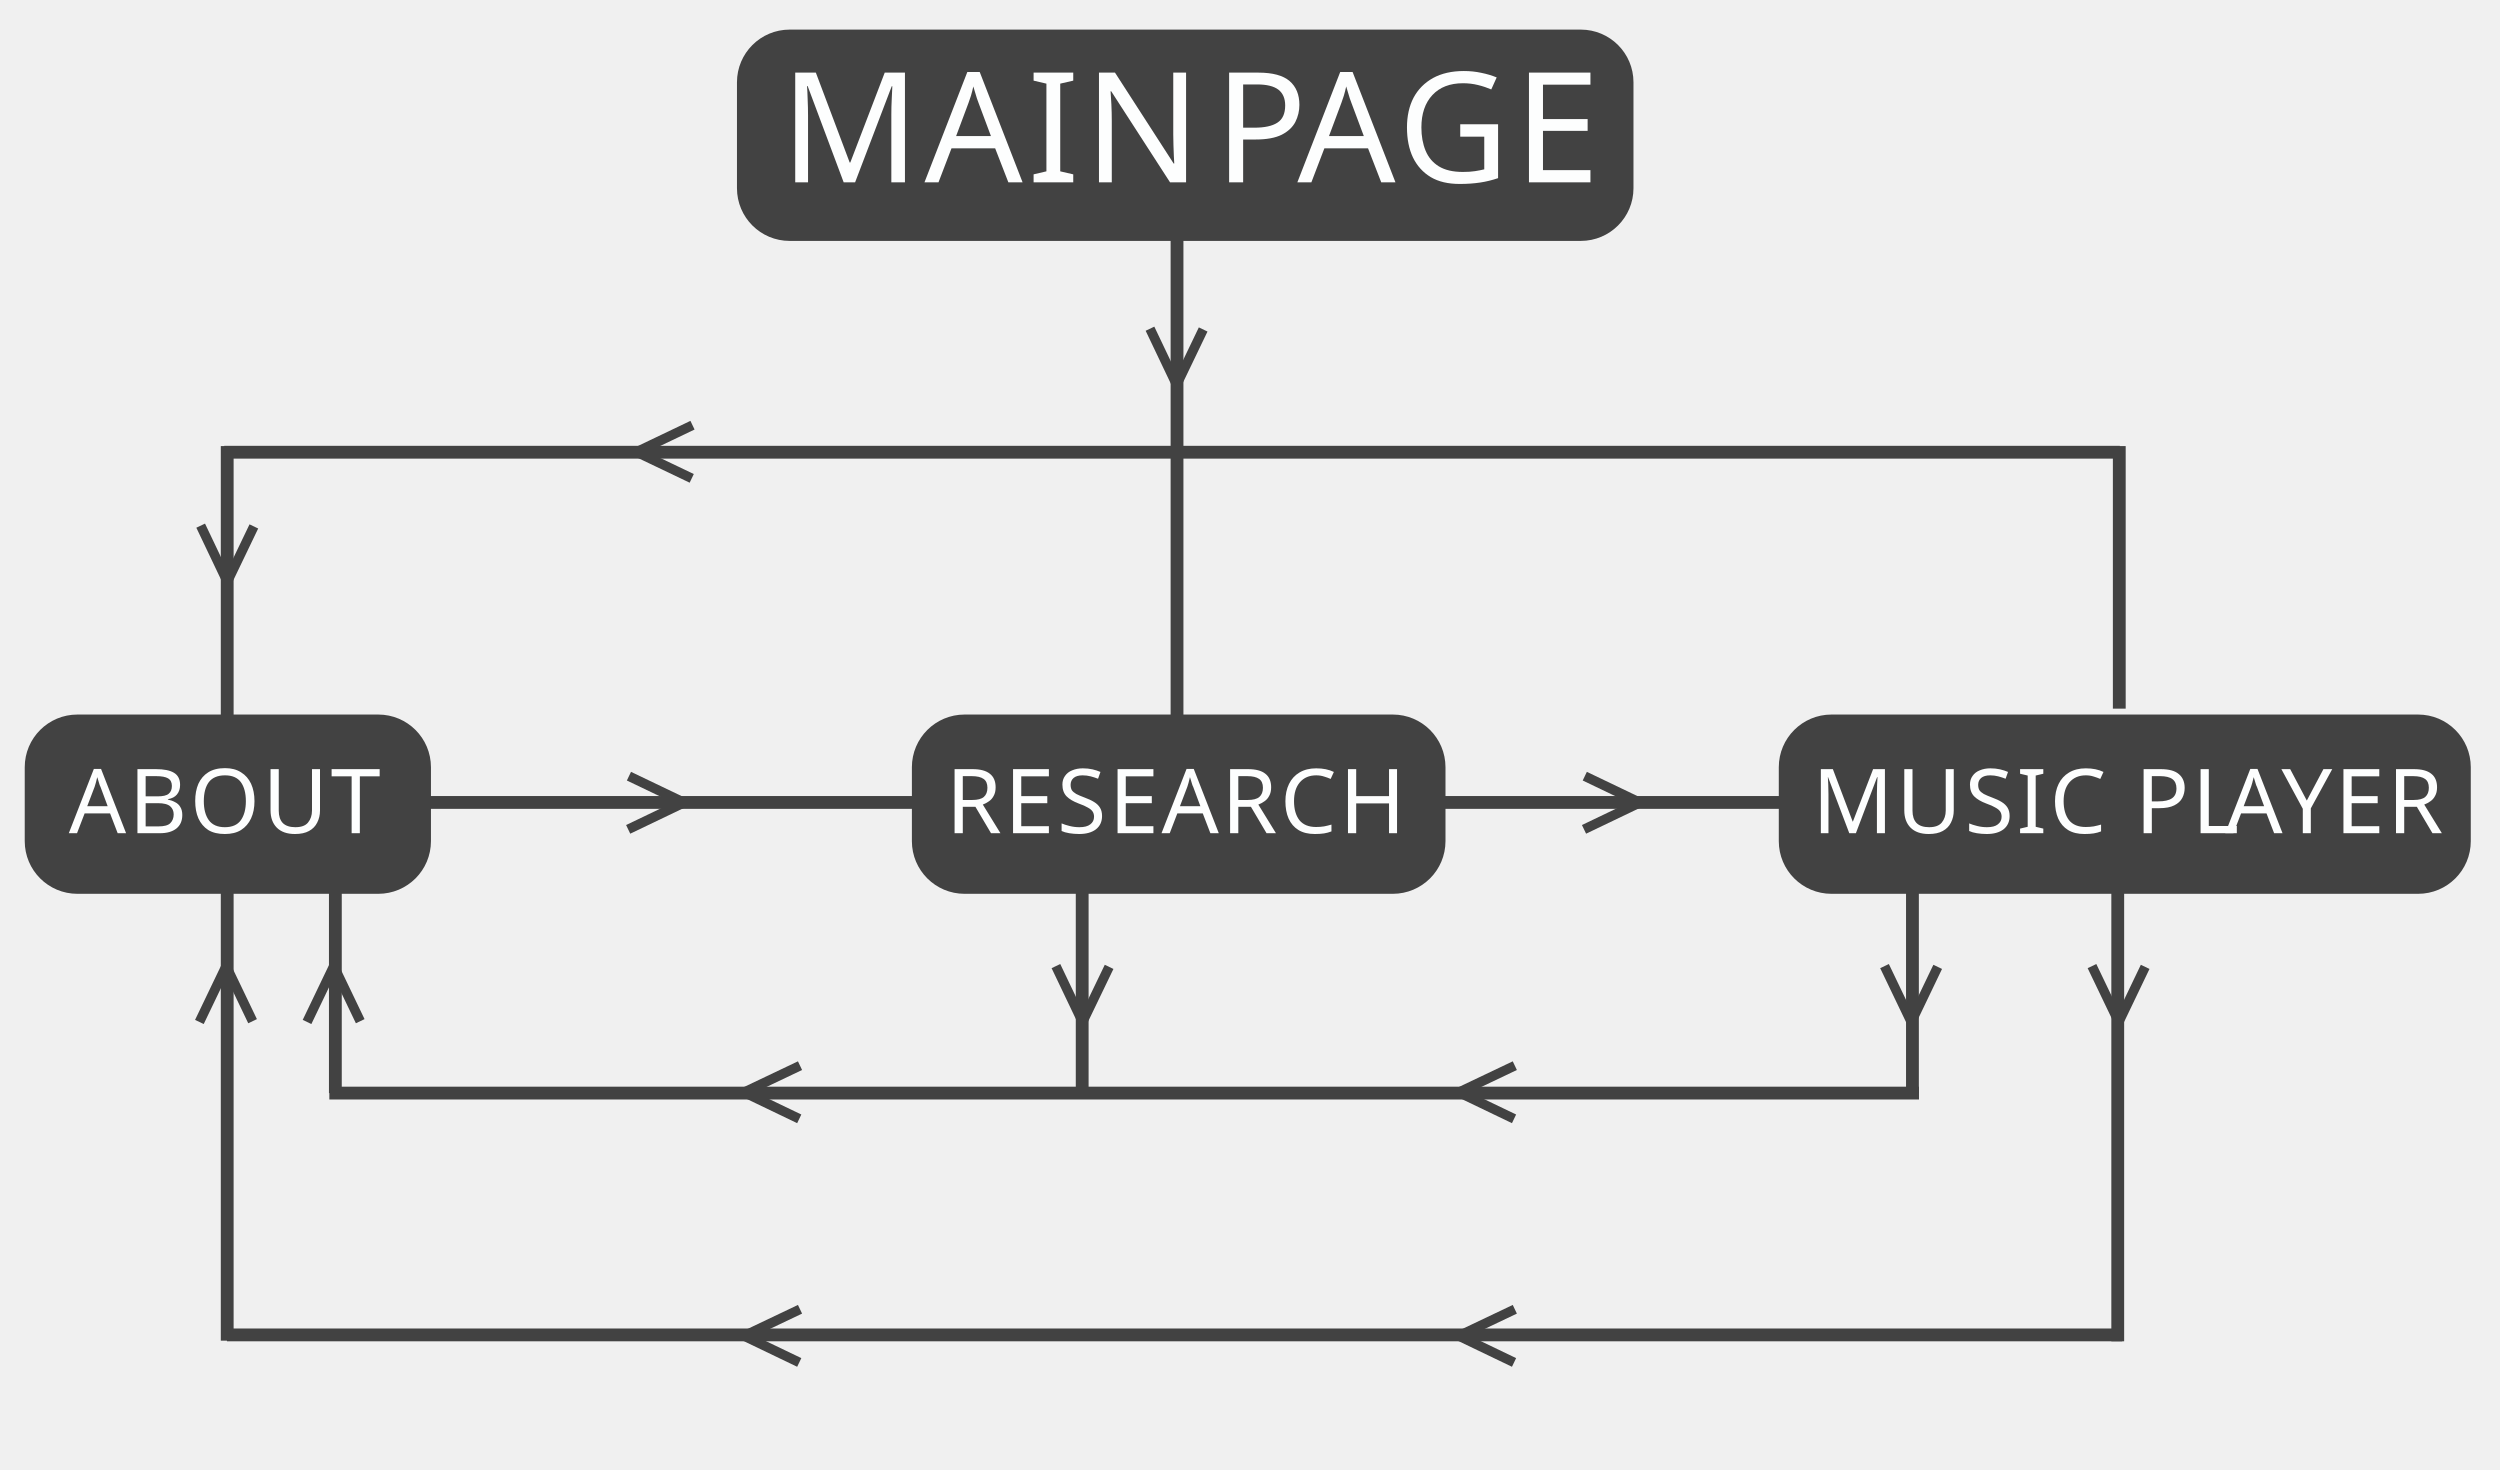
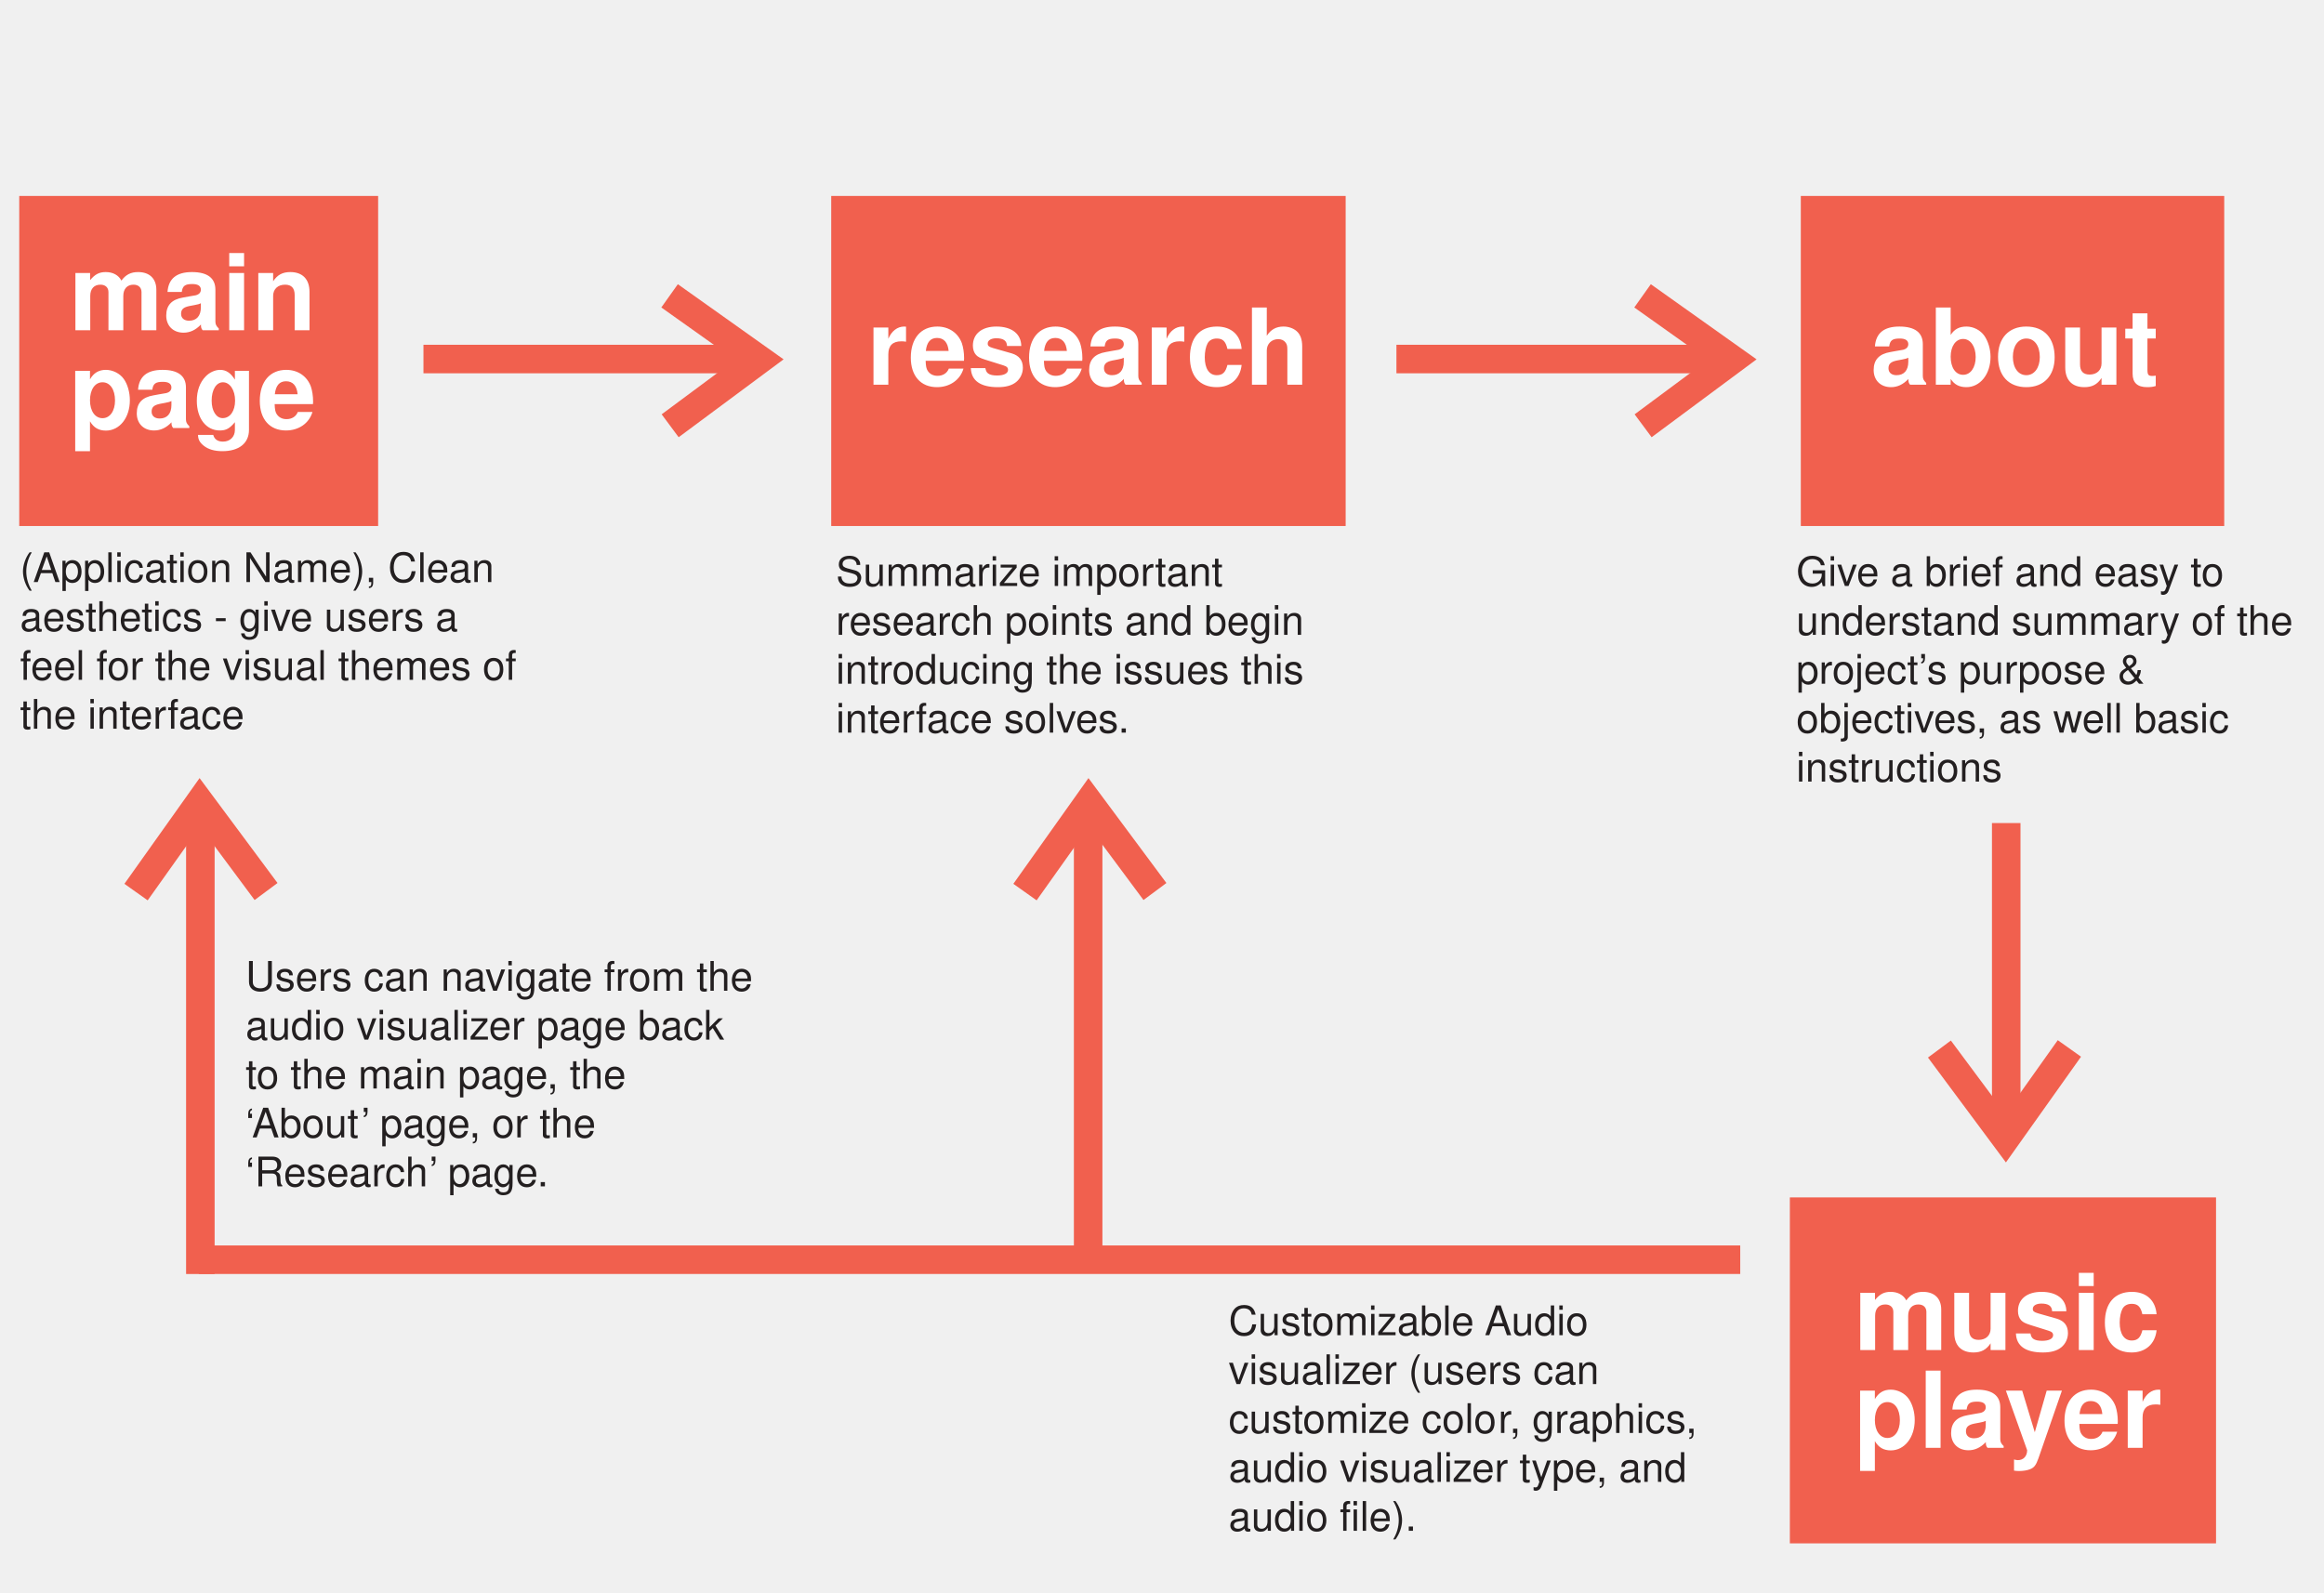
- <svg xmlns="http://www.w3.org/2000/svg" id="Layer_1" data-name="Layer 1" viewBox="0 0 195.09 114.65">
+ <svg xmlns="http://www.w3.org/2000/svg" id="Layer_1" data-name="Layer 1" viewBox="0 0 570.22 390.81">
  <defs>
-     <style>.cls-1,.cls-9{fill:none;stroke:#424242;stroke-miterlimit:10;}.cls-2{fill:#424242;}.cls-3{font-size:12px;letter-spacing:0.03em;}.cls-3,.cls-7{fill:#fdfefe;font-family:ProximaNova-Regular, Proxima Nova;}.cls-4{letter-spacing:-0.05em;}.cls-5{letter-spacing:-0.01em;}.cls-6{letter-spacing:0.03em;}.cls-7{font-size:7px;letter-spacing:0.03em;}.cls-8{letter-spacing:-0.03em;}.cls-9{stroke-width:0.75px;}</style>
+     <style>.cls-1{fill:#f1604e;}.cls-1,.cls-3{stroke:#f1604e;stroke-miterlimit:10;}.cls-2{font-size:26px;fill:#fff;font-family:Helvetica-Bold, Helvetica;font-weight:700;}.cls-3{fill:none;stroke-width:7px;}.cls-4{font-size:10px;fill:#231f20;font-family:Helvetica, Helvetica;}.cls-5{letter-spacing:-0.02em;}.cls-6{letter-spacing:-0.04em;}.cls-7{letter-spacing:-0.05em;}</style>
  </defs>
-   <line class="cls-1" x1="84.45" y1="62.41" x2="84.45" y2="85.3" />
-   <line class="cls-1" x1="149.24" y1="62.41" x2="149.24" y2="85.3" />
-   <line class="cls-1" x1="103.75" y1="62.62" x2="146" y2="62.62" />
-   <line class="cls-1" x1="30.89" y1="62.62" x2="73.14" y2="62.62" />
-   <line class="cls-1" x1="91.85" y1="15.02" x2="91.85" y2="63.22" />
-   <text />
-   <rect class="cls-2" x="57.51" y="2.31" width="69.96" height="16.49" rx="4.11" ry="4.11" />
-   <text class="cls-3" transform="translate(60.9 14.23)">MAIN <tspan class="cls-4" x="33.86" y="0">P</tspan>
-     <tspan class="cls-5" x="40.34" y="0">A</tspan>
-     <tspan class="cls-6" x="48.16" y="0">GE</tspan>
+   <rect class="cls-1" x="5.22" y="48.59" width="87.06" height="80" />
+   <text class="cls-2" transform="translate(16.94 81.05)">main <tspan x="0" y="24">page</tspan>
  </text>
-   <line class="cls-1" x1="17.5" y1="35.29" x2="165.42" y2="35.29" />
-   <line class="cls-1" x1="17.73" y1="34.81" x2="17.73" y2="104.62" />
-   <line class="cls-1" x1="165.38" y1="34.81" x2="165.38" y2="55.3" />
-   <text />
-   <rect class="cls-2" x="1.93" y="55.76" width="31.7" height="13.99" rx="4.11" ry="4.11" />
-   <text class="cls-7" transform="translate(5.37 65.02)">ABOUT</text>
-   <rect class="cls-2" x="71.16" y="55.76" width="41.64" height="13.99" rx="4.11" ry="4.11" />
-   <text class="cls-7" transform="translate(73.82 65.02)">RESEARCH</text>
-   <line class="cls-1" x1="165.26" y1="62.41" x2="165.26" y2="104.67" />
-   <line class="cls-1" x1="17.71" y1="104.17" x2="165.61" y2="104.17" />
-   <rect class="cls-2" x="138.81" y="55.76" width="54" height="13.99" rx="4.11" ry="4.11" />
-   <text class="cls-7" transform="translate(141.42 65.02)">MUSIC PL<tspan class="cls-8" x="32.23" y="0">A</tspan>
-     <tspan x="36.61" y="0">YER</tspan>
+   <line class="cls-3" x1="183" y1="88.11" x2="103.9" y2="88.11" />
+   <rect class="cls-1" x="442.35" y="48.59" width="102.89" height="80" />
+   <text class="cls-2" transform="translate(458.99 94.42)">about</text>
+   <rect class="cls-1" x="204.45" y="48.59" width="125.22" height="80" />
+   <text class="cls-2" transform="translate(212.68 94.42)">research</text>
+   <rect class="cls-1" x="439.66" y="294.36" width="103.57" height="83.9" />
+   <text class="cls-2" transform="translate(454.88 331.32)">music <tspan x="0" y="24">player</tspan>
  </text>
-   <line class="cls-1" x1="26.17" y1="62.41" x2="26.17" y2="85.3" />
-   <line class="cls-1" x1="25.7" y1="85.3" x2="149.75" y2="85.3" />
-   <polyline class="cls-9" points="15.66 41.02 17.74 45.39 19.81 41.08" />
-   <polyline class="cls-9" points="49.02 64.72 53.38 62.63 49.08 60.57" />
-   <polyline class="cls-9" points="123.61 64.72 127.97 62.63 123.67 60.57" />
-   <polyline class="cls-9" points="147.06 75.39 149.15 79.75 151.21 75.45" />
-   <polyline class="cls-9" points="163.25 75.39 165.34 79.75 167.4 75.45" />
-   <polyline class="cls-9" points="118.21 83.16 113.84 85.24 118.15 87.31" />
-   <polyline class="cls-9" points="62.43 83.16 58.06 85.24 62.37 87.31" />
-   <polyline class="cls-9" points="82.4 75.39 84.48 79.75 86.55 75.45" />
-   <polyline class="cls-9" points="23.96 79.75 26.05 75.39 28.11 79.69" />
-   <polyline class="cls-9" points="118.21 102.17 113.84 104.25 118.15 106.32" />
-   <polyline class="cls-9" points="62.43 102.17 58.06 104.25 62.37 106.32" />
-   <polyline class="cls-9" points="15.56 79.75 17.65 75.39 19.71 79.69" />
-   <polyline class="cls-9" points="89.74 25.65 91.82 30.02 93.89 25.71" />
-   <polyline class="cls-9" points="54.04 33.18 49.67 35.27 53.98 37.33" />
+   <text class="cls-4" transform="translate(4.9 142.84)">(Application Name), Clean <tspan x="0" y="12">aesthetics - give users a </tspan>
+     <tspan x="0" y="24">feel for the visual themes of </tspan>
+     <tspan x="0" y="36">the interface</tspan>
+   </text>
+   <text class="cls-4" transform="translate(440.73 143.8)">Give a brief and easy to <tspan x="0" y="12">understand summary of the </tspan>
+     <tspan x="0" y="24">project</tspan>
+     <tspan class="cls-5" x="30.01" y="24">’</tspan>
+     <tspan x="32.06" y="24">s purpose &amp; </tspan>
+     <tspan x="0" y="36">objectives, as well basic </tspan>
+     <tspan x="0" y="48">instructions</tspan>
+   </text>
+   <text class="cls-4" transform="translate(205.11 143.8)">Summarize important <tspan x="0" y="12">research points and begin </tspan>
+     <tspan x="0" y="24">introducing the issues this </tspan>
+     <tspan x="0" y="36">interface solves.</tspan>
+   </text>
+   <line class="cls-3" x1="48.78" y1="309.15" x2="426.99" y2="309.15" />
+   <text class="cls-4" transform="translate(60.25 243.14)">Users can navigate from the <tspan x="0" y="12">audio visualizer page back </tspan>
+     <tspan x="0" y="24">to the main page, the </tspan>
+     <tspan x="0" y="36">‘About</tspan>
+     <tspan class="cls-6" x="28.35" y="36">’</tspan>
+     <tspan x="30.21" y="36" xml:space="preserve"> page, or the </tspan>
+     <tspan x="0" y="48">‘Research</tspan>
+     <tspan class="cls-6" x="45.02" y="48">’</tspan>
+     <tspan x="46.88" y="48" xml:space="preserve"> page. </tspan>
+   </text>
+   <text class="cls-4" transform="translate(301.45 327.67)">Customizable<tspan class="cls-7" x="60.58" y="0"> </tspan>
+     <tspan x="62.81" y="0">Audio </tspan>
+     <tspan x="0" y="12">visualizer (users can </tspan>
+     <tspan x="0" y="24">customize colo</tspan>
+     <tspan class="cls-7" x="66.14" y="24">r</tspan>
+     <tspan x="68.92" y="24">, graphics, </tspan>
+     <tspan x="0" y="36">audio visualizer type, and </tspan>
+     <tspan x="0" y="48">audio file).</tspan>
+   </text>
+   <polyline class="cls-3" points="164.29 72.6 186.31 88.25 164.43 104.49" />
+   <line class="cls-3" x1="421.73" y1="88.11" x2="342.63" y2="88.11" />
+   <polyline class="cls-3" points="403.02 72.6 425.04 88.25 403.16 104.49" />
+   <line class="cls-3" x1="492.25" y1="276.02" x2="492.25" y2="201.99" />
+   <polyline class="cls-3" points="507.75 257.3 492.11 279.32 475.86 257.45" />
+   <line class="cls-3" x1="266.99" y1="200.22" x2="266.99" y2="309.07" />
+   <polyline class="cls-3" points="251.49 218.93 267.13 196.91 283.38 218.79" />
+   <line class="cls-3" x1="49.16" y1="200.22" x2="49.16" y2="312.66" />
+   <polyline class="cls-3" points="33.38 218.93 49.03 196.91 65.28 218.79" />
</svg>
